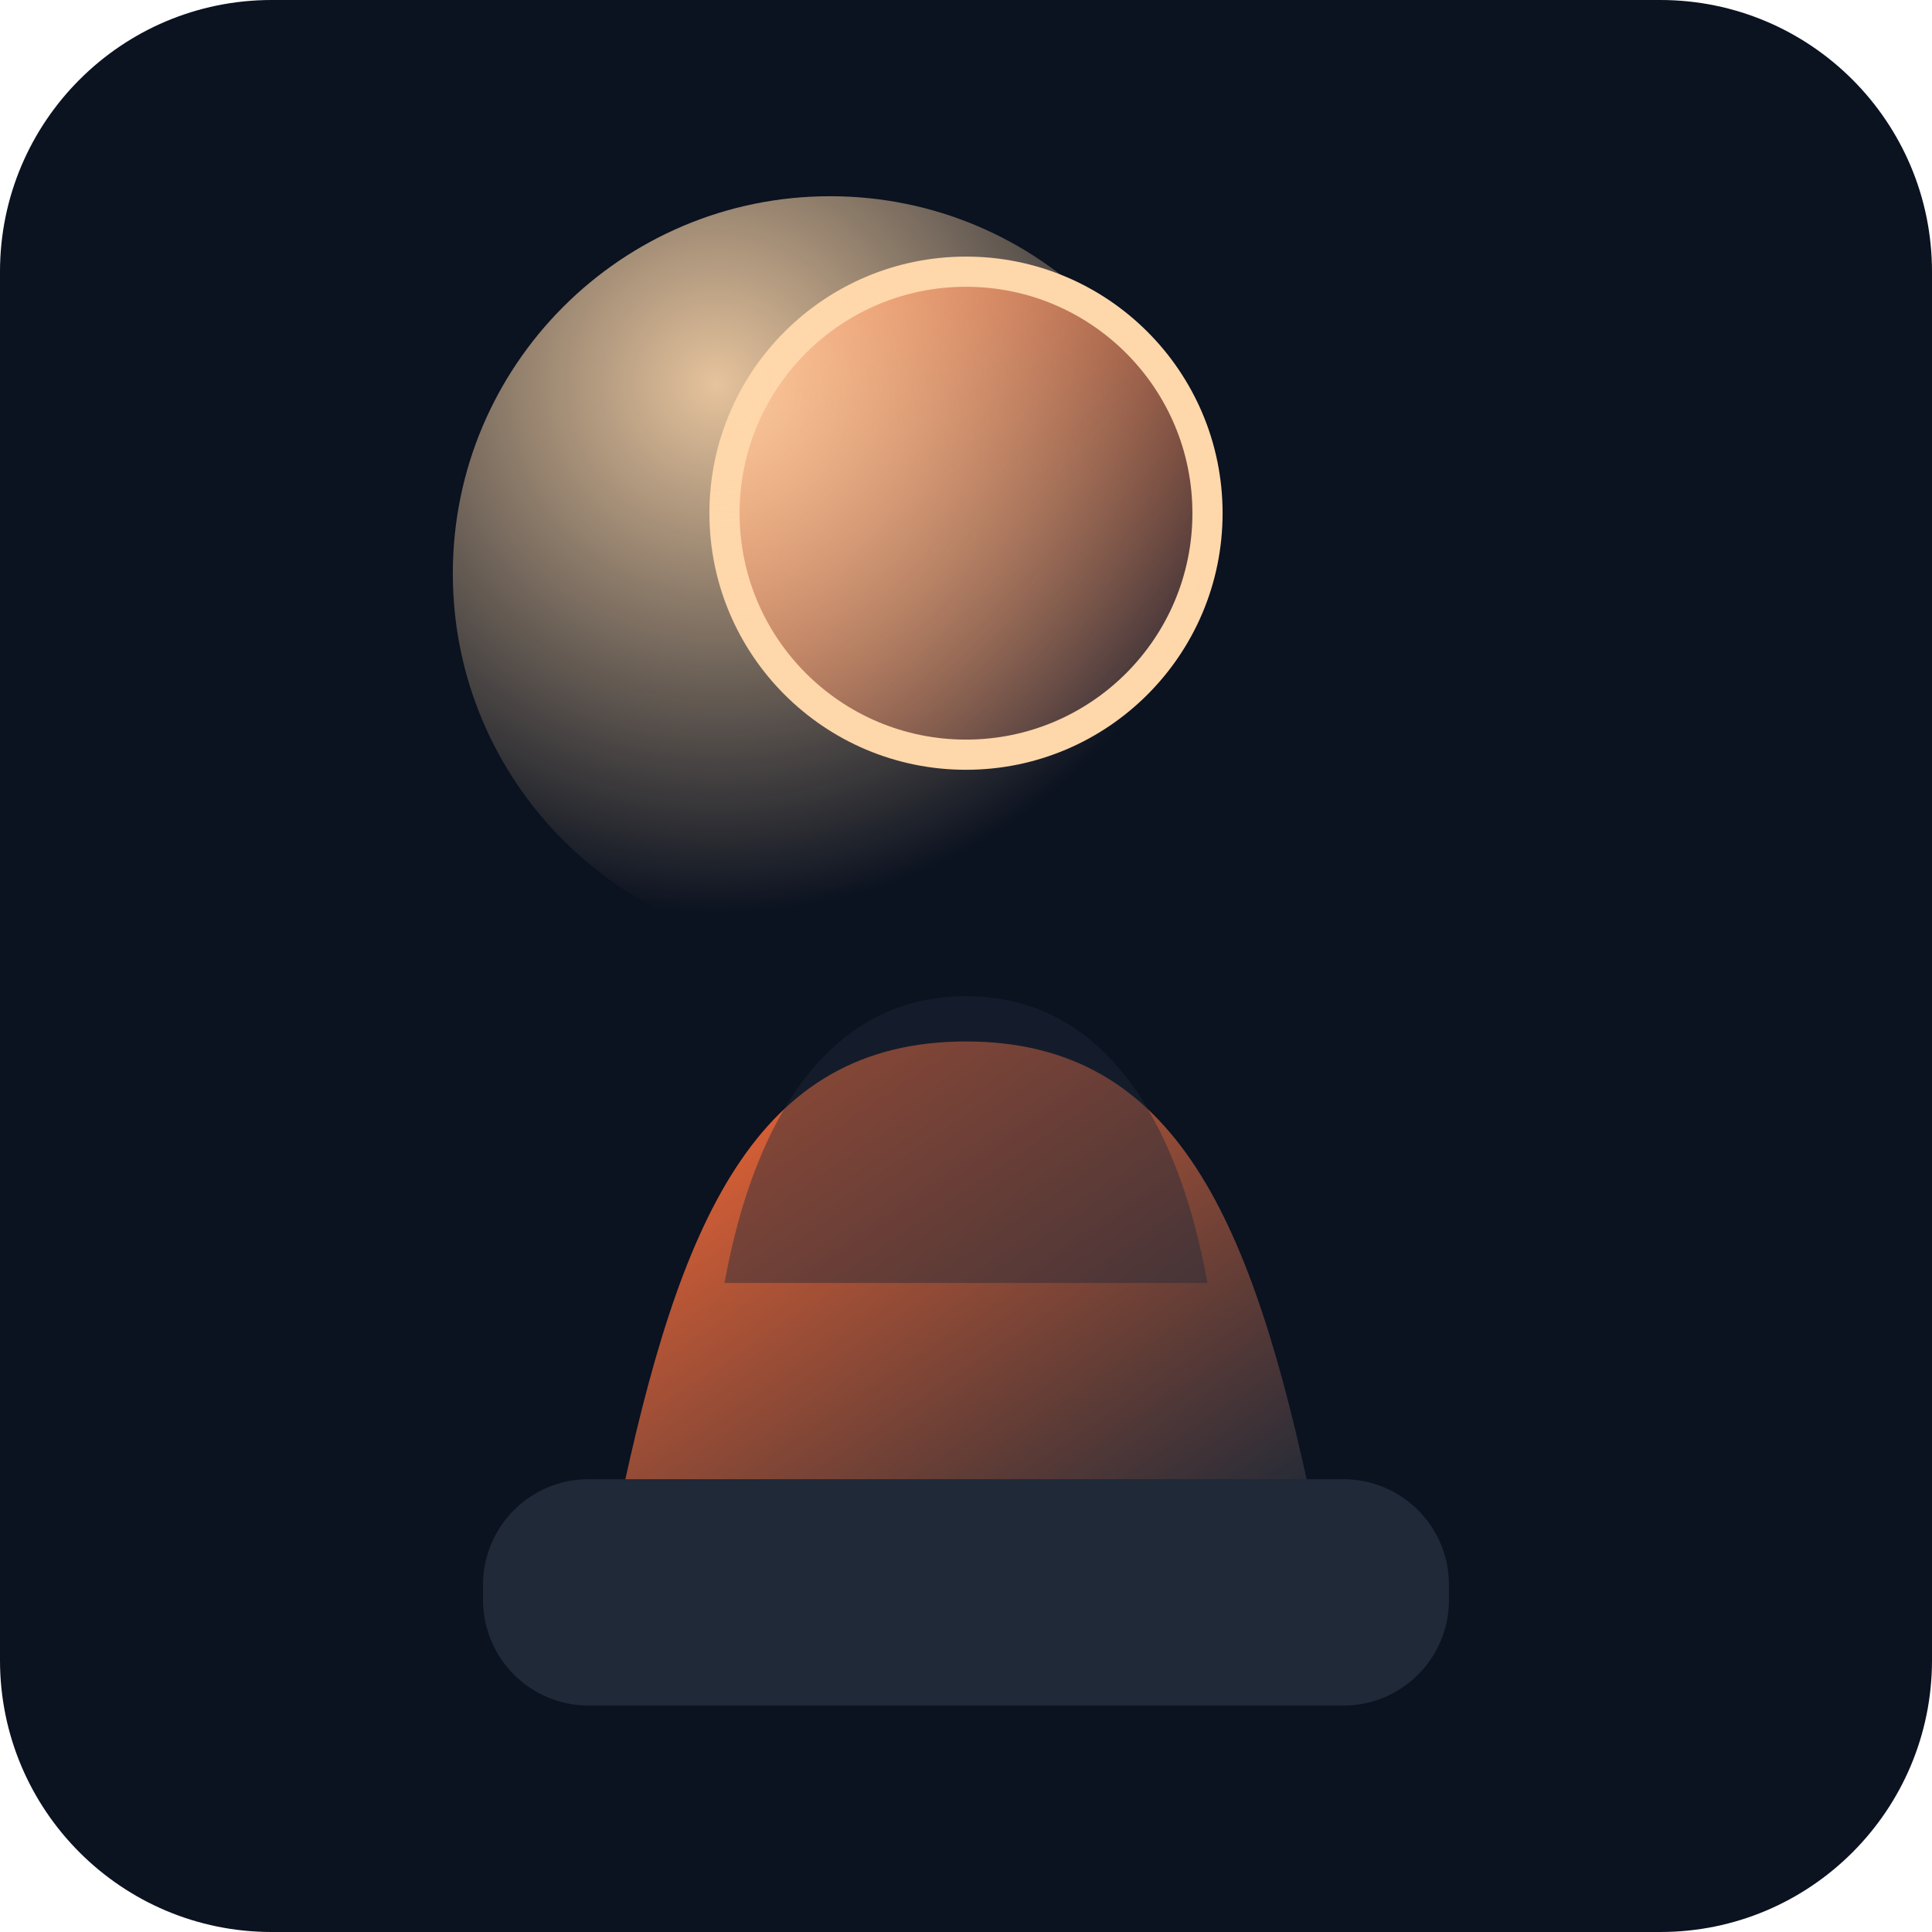
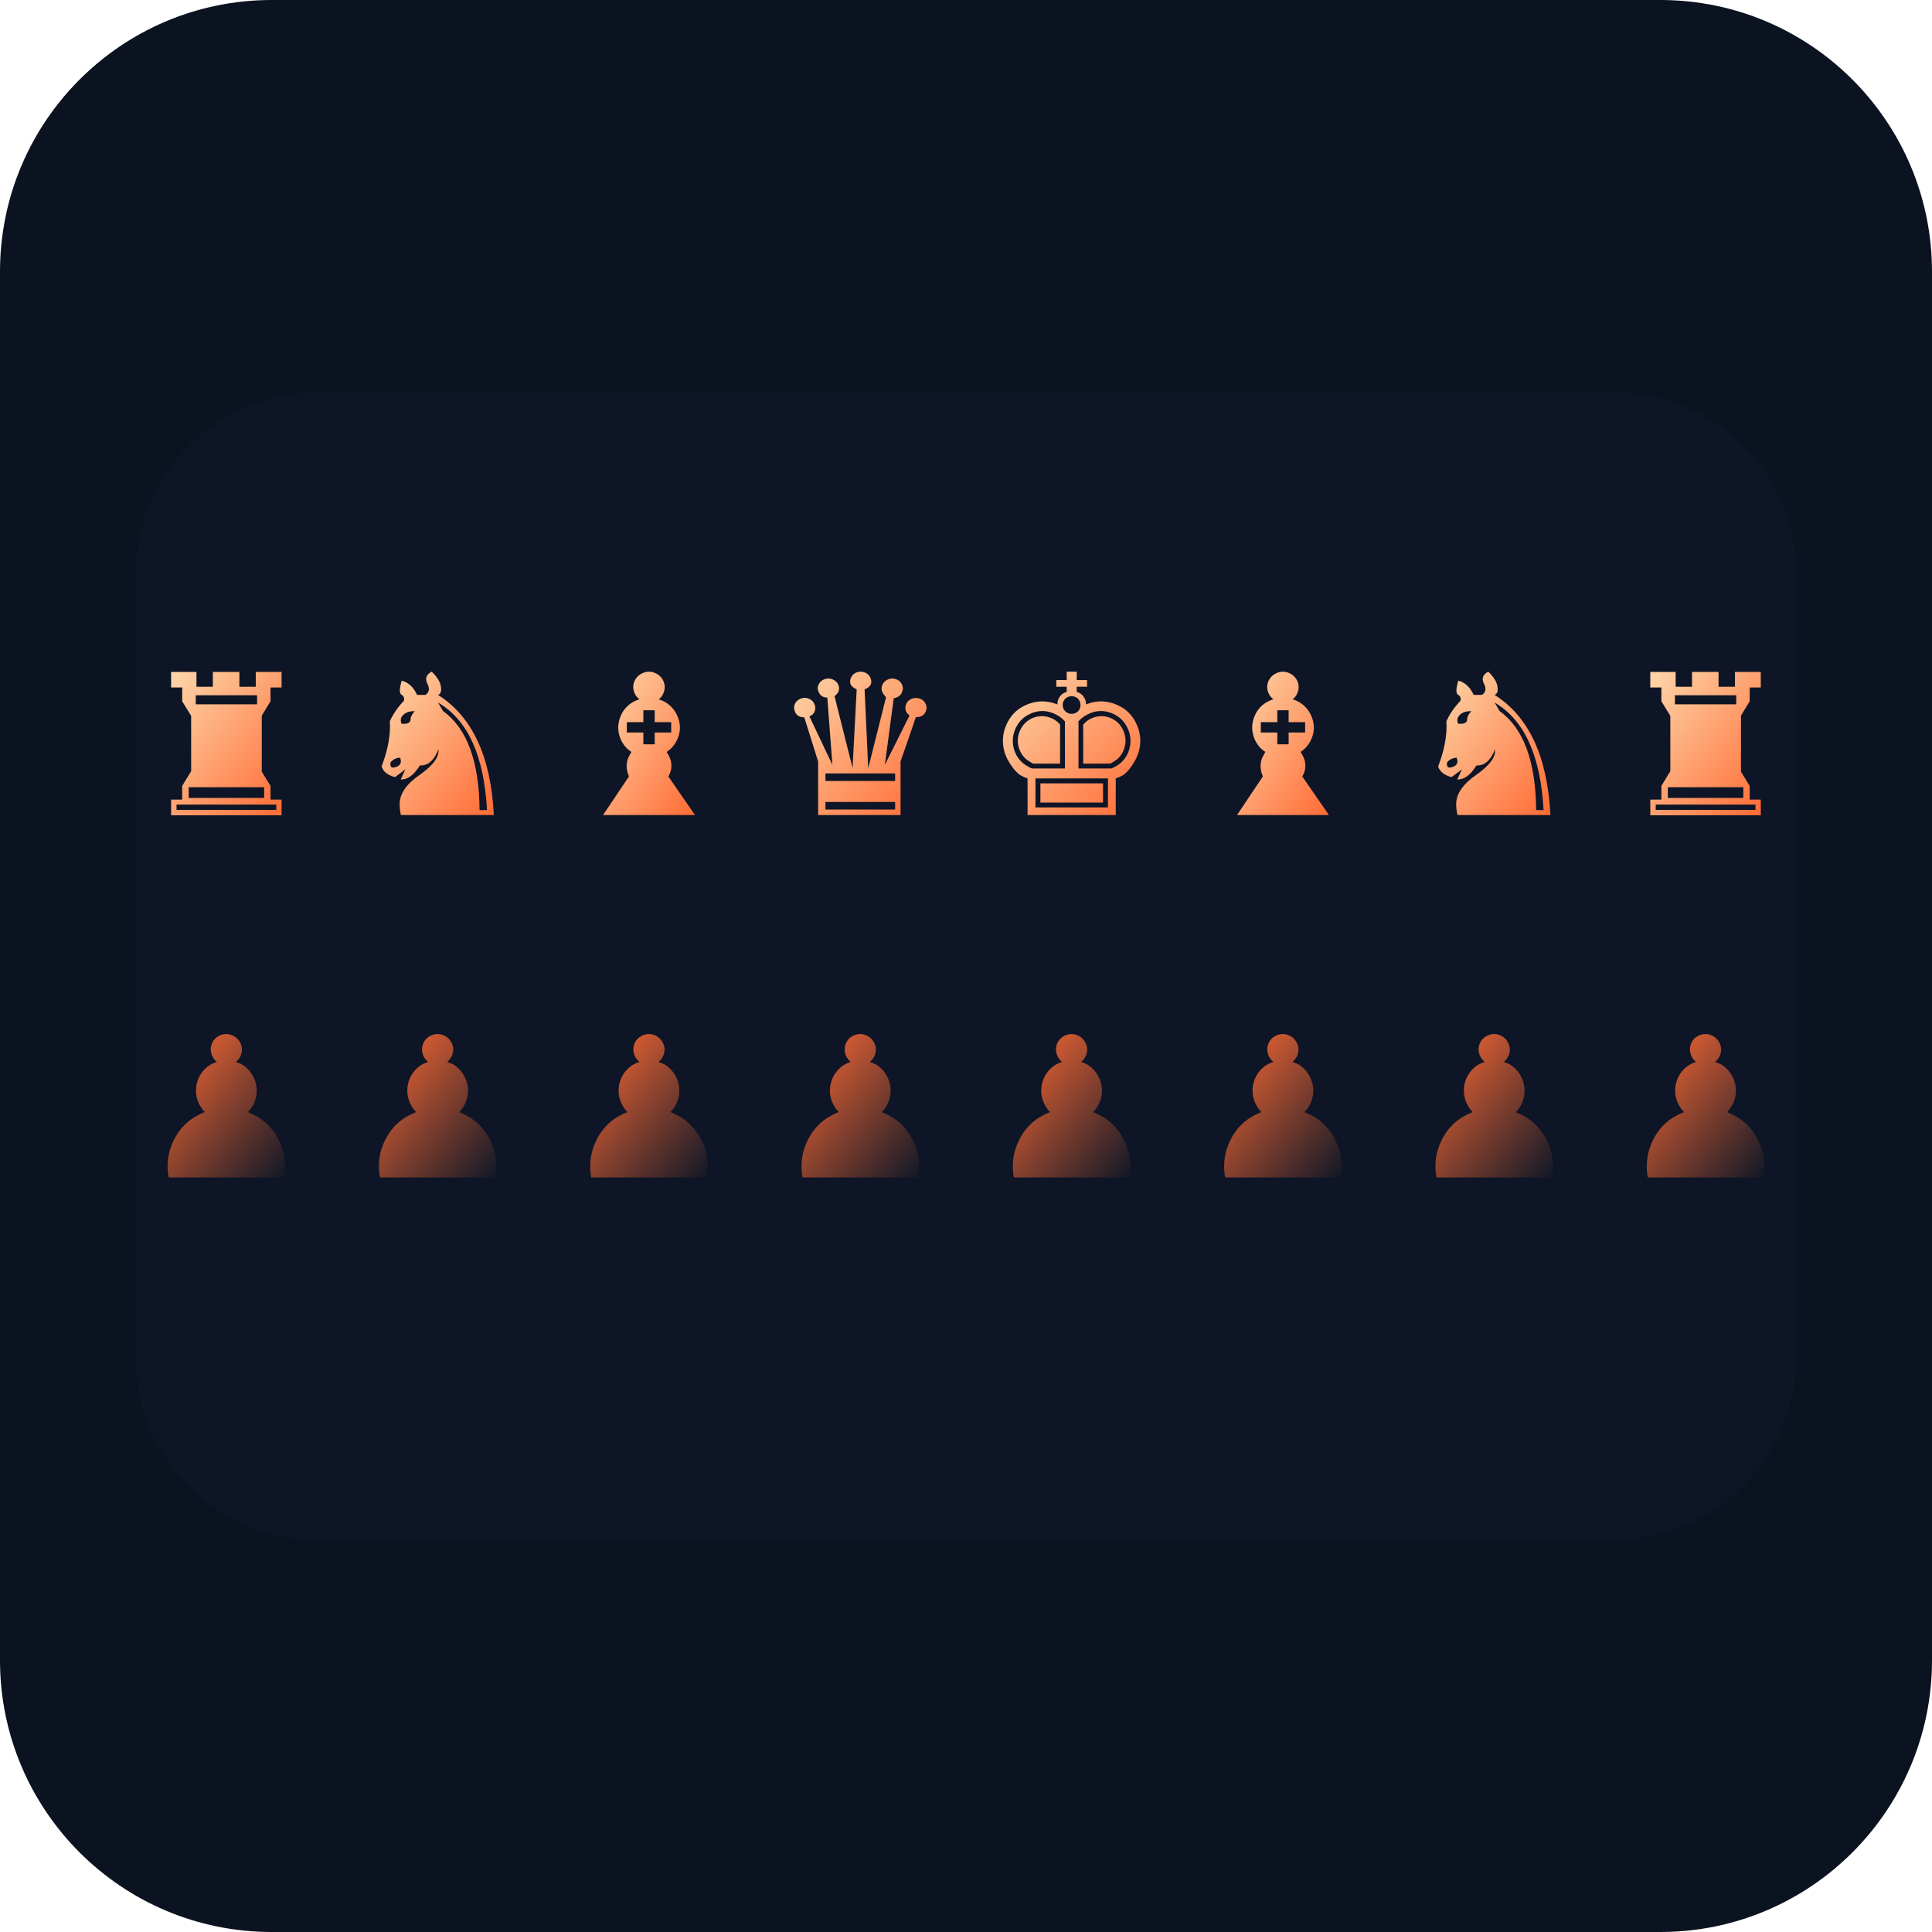
<svg xmlns="http://www.w3.org/2000/svg" width="256" height="256" viewBox="0 0 256 256">
  <defs>
-     <radialGradient id="shine" cx="35%" cy="25%" r="70%">
-       <stop offset="0%" stop-color="#fed7aa" stop-opacity="0.9" />
-       <stop offset="100%" stop-color="#fed7aa" stop-opacity="0" />
-     </radialGradient>
-     <linearGradient id="body" x1="0" y1="0" x2="1" y2="1">
+     <linearGradient id="piece" x1="0" y1="0" x2="1" y2="1">
      <stop offset="0%" stop-color="#ff6b35" />
-       <stop offset="100%" stop-color="#1f2937" />
+       <stop offset="100%" stop-color="#111827" />
+     </linearGradient>
+     <linearGradient id="pieceAlt" x1="0" y1="0" x2="1" y2="1">
+       <stop offset="0%" stop-color="#fed7aa" />
+       <stop offset="100%" stop-color="#ff6b35" />
    </linearGradient>
  </defs>
  <rect width="256" height="256" rx="36" fill="#0b1220" />
-   <circle cx="128" cy="68" r="32" fill="url(#body)" stroke="#fed7aa" stroke-width="4" />
-   <path d="M82 200c8-38 18-62 46-62s38 24 46 62" fill="url(#body)" />
-   <path d="M96 170c4-22 14-38 32-38s28 16 32 38" fill="#1f2937" opacity="0.45" />
-   <rect x="64" y="196" width="128" height="30" rx="14" fill="#1f2937" />
-   <circle cx="110" cy="76" r="50" fill="url(#shine)" />
+   <rect x="18" y="52" width="220" height="152" rx="24" fill="#0f172a" opacity="0.65" />
+   <g font-family="'DejaVu Sans','Segoe UI Symbol','Noto Sans Symbols2','Apple Symbols',sans-serif" font-size="26" font-weight="700" text-anchor="middle">
+     <text x="30" y="108" fill="url(#pieceAlt)">♜</text>
+     <text x="58" y="108" fill="url(#pieceAlt)">♞</text>
+     <text x="86" y="108" fill="url(#pieceAlt)">♝</text>
+     <text x="114" y="108" fill="url(#pieceAlt)">♛</text>
+     <text x="142" y="108" fill="url(#pieceAlt)">♚</text>
+     <text x="170" y="108" fill="url(#pieceAlt)">♝</text>
+     <text x="198" y="108" fill="url(#pieceAlt)">♞</text>
+     <text x="226" y="108" fill="url(#pieceAlt)">♜</text>
+     <text x="30" y="156" fill="url(#piece)">♟</text>
+     <text x="58" y="156" fill="url(#piece)">♟</text>
+     <text x="86" y="156" fill="url(#piece)">♟</text>
+     <text x="114" y="156" fill="url(#piece)">♟</text>
+     <text x="142" y="156" fill="url(#piece)">♟</text>
+     <text x="170" y="156" fill="url(#piece)">♟</text>
+     <text x="198" y="156" fill="url(#piece)">♟</text>
+     <text x="226" y="156" fill="url(#piece)">♟</text>
+   </g>
</svg>
